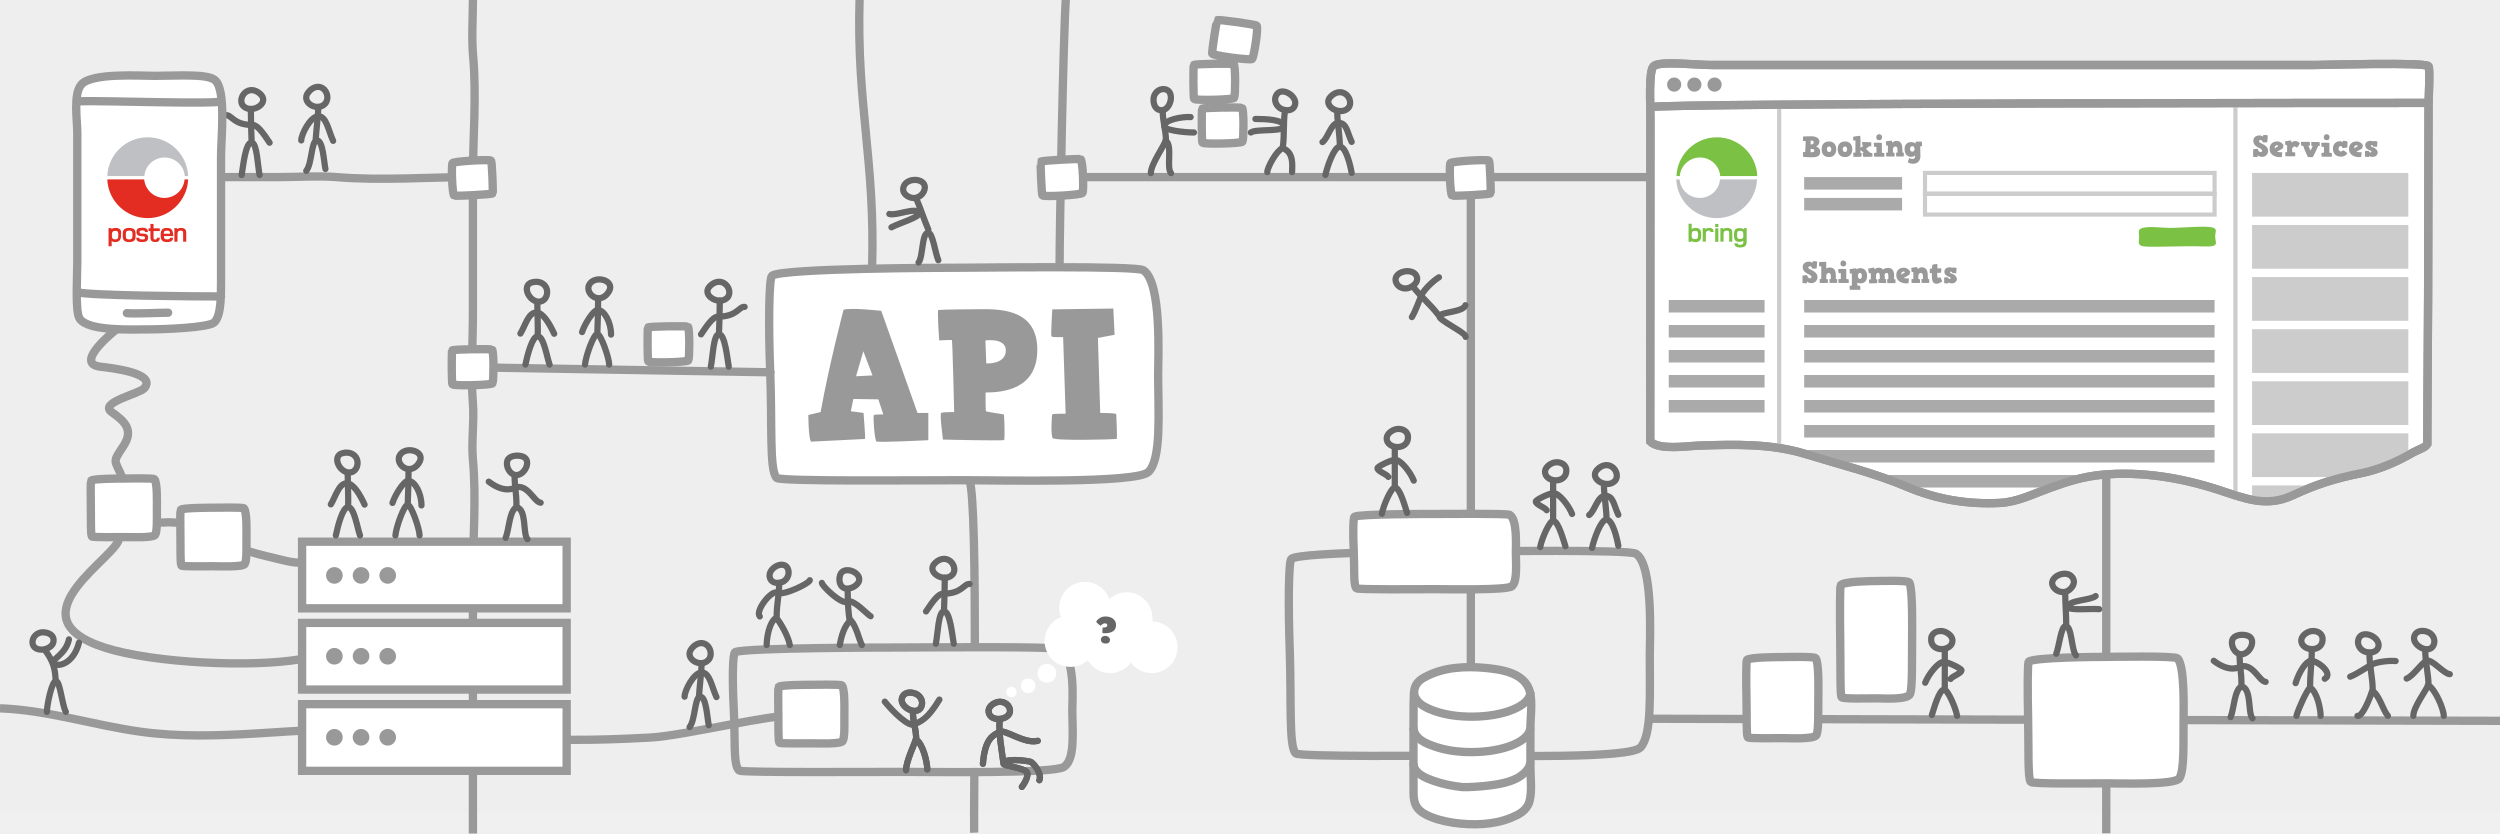
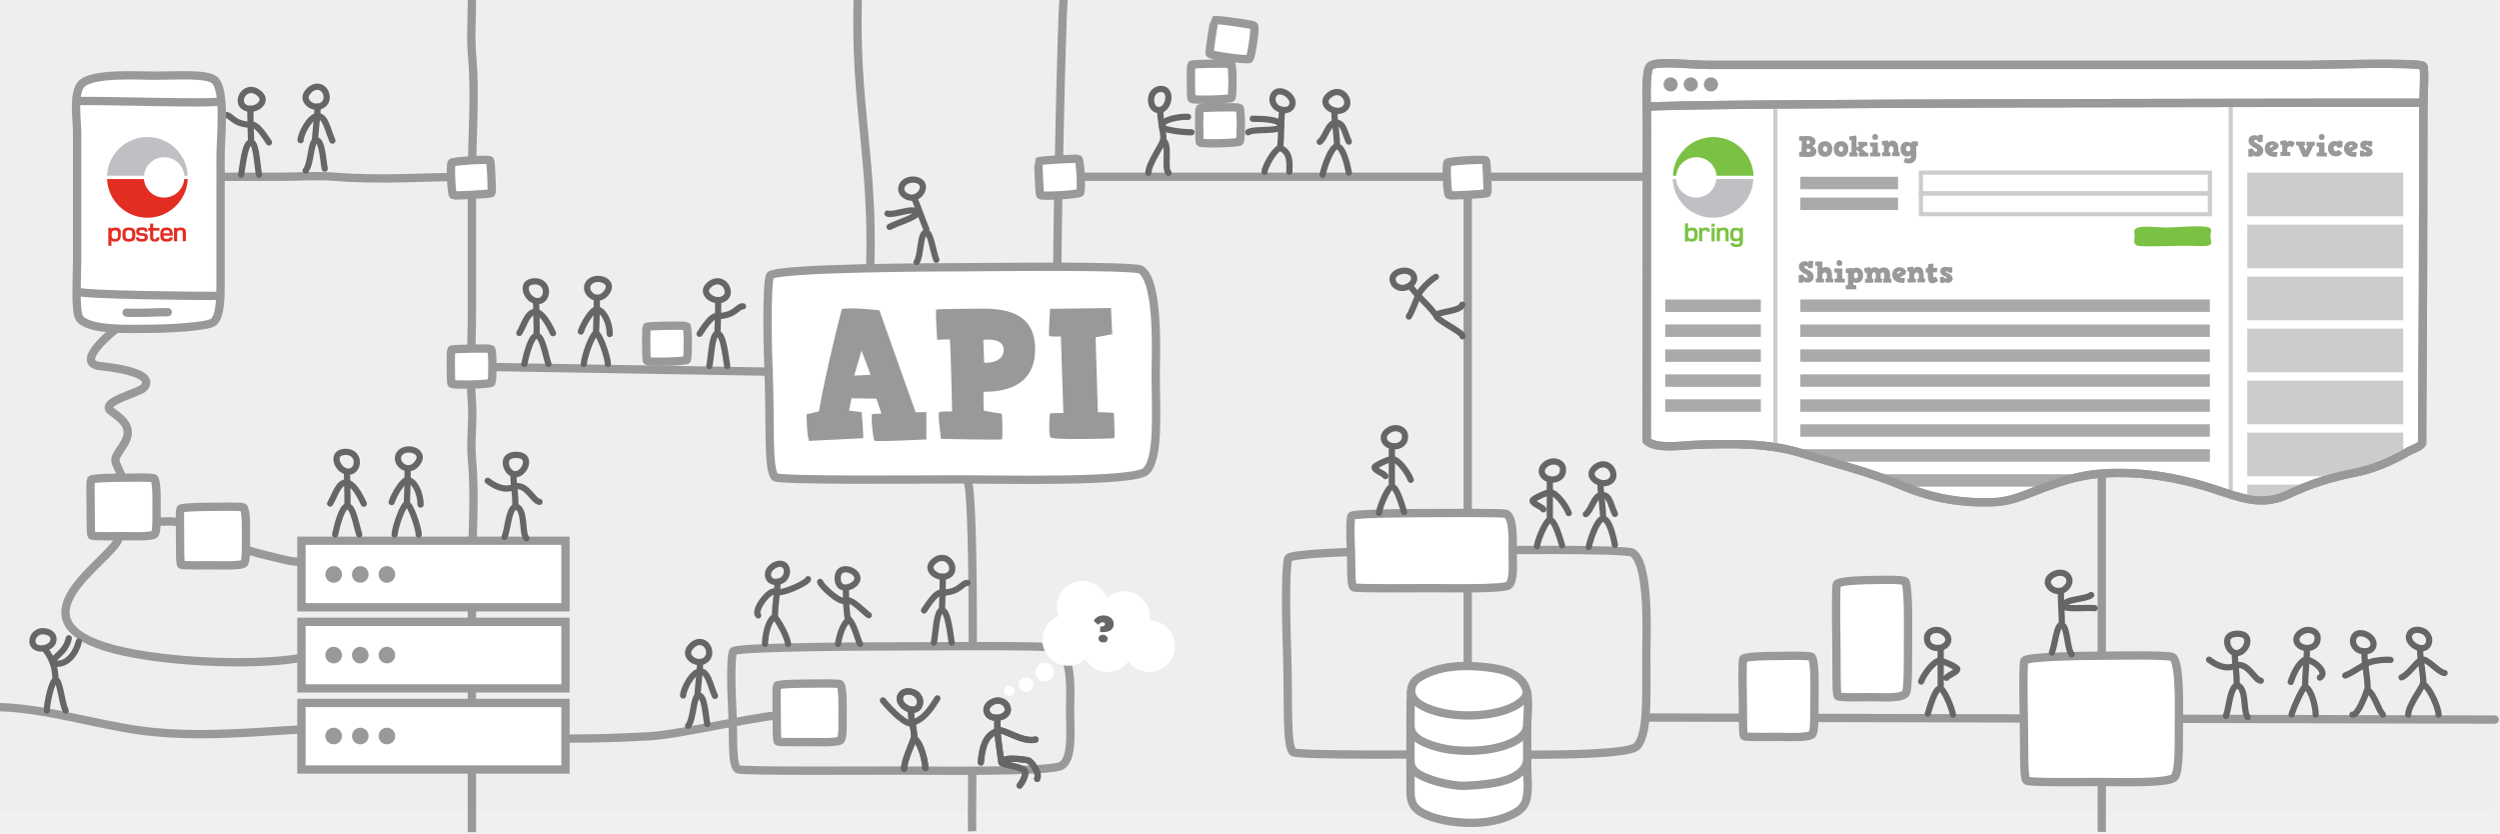
- <svg xmlns="http://www.w3.org/2000/svg" width="1200" height="400">
+ <svg xmlns="http://www.w3.org/2000/svg" viewbox="0 0 1200 400" class="breakout">
  <rect fill="#EEE" width="1200" height="390" />
  <g id="systems">
    <path fill="none" stroke="#999" stroke-width="4" stroke-linecap="round" stroke-miterlimit="10" d="M1011 315v-87M792 345l408 1M107 85h27.4c8.9 0 18-.7 26.9 0 21.7 1.8 43.9 0 65.7 0M512 85h280" />
    <path fill="none" stroke="#999" stroke-width="4" stroke-miterlimit="10" d="M227 0c0 8.9-.7 18.1.1 27 1.7 19.1-.1 39-.1 58.4v64.9c0 14.3-1.1 29.1 0 43.3.7 8.9-.8 18.1 0 27 1.7 18.6 0 38.1 0 56.7V400.1" />
    <path fill="#FFF" stroke="#999" stroke-width="4" stroke-linecap="round" stroke-miterlimit="10" d="M551.3 226.5c-5.5 5.6-71.4 4-88.8 4-18.8 0-88 .7-89.7-1.1-3.6-3.7-2.1-25.5-3.1-50.7-.9-23.1-.6-45.4.9-46.4 5.6-3.6 82.4-3.8 91.9-3.8 8.5 0 82.9-1 86.3 1.2 9 5.8 7.1 42.7 7.1 50.7.1 18.1 1.6 39.9-4.6 46.1z" />
    <path fill="#EEE" stroke="#999" stroke-width="4" stroke-linecap="round" stroke-miterlimit="10" d="M787.4 358.8c-5.1 5.4-66.2 3.9-82.3 3.9-17.5 0-81.6.7-83.2-1.1-3.3-3.5-2-24.5-2.8-48.8-.8-22.2-.6-43.7.8-44.6 5.2-3.5 76.5-3.6 85.3-3.6 7.8 0 76.9-.9 80.1 1.2 8.4 5.6 6.6 41.1 6.6 48.7-.1 17.4 1.2 38.3-4.5 44.3z" />
    <path fill="#FFF" stroke="#999" stroke-width="4" stroke-linecap="round" stroke-miterlimit="10" d="M74.5 256.7c-.9 1.6-12.2 1.1-15.1 1.1-3.2 0-15 .2-15.3-.3-.6-1-.4-7-.5-14-.1-6.4-.1-12.5.1-12.8 1-1 14.1-1 15.7-1 1.4 0 14.1-.3 14.7.3 1.5 1.6 1.2 11.8 1.2 14 0 5 .2 11-.8 12.7z" />
    <path fill="#FFF" stroke="#999" stroke-width="4" stroke-miterlimit="10" d="M1165.1 213.2c-1.1 1.8-4.5 2.6-7.4 4.3-7.7 4.4-16 8-24.7 9.7-12 2.4-21.5 5.4-32.6 10.6-12.7 5.8-22.7 1.5-35.3-2.6-18-5.9-37.4-9.1-56.3-7.3-9.1.9-16.6 3.3-25.1 6.4-7.8 2.8-15.4 6.7-23.8 7.1-15.3.8-30.3-1.7-44.2-7.6-16-6.8-32.3-10.7-48.8-15.8-16.7-5.2-34.3-4.7-51.6-4.1-5.7.2-18.9 2.3-23.2-2 0 0 .1-135.6.1-155.5 0-6.3-.9-22.3 1.5-24.6 2.8-2.7 20-.6 28-.6h289.2c3.5 0 53.6-1.5 54.8.6.8 1.4 0 16.3 0 18.6 0 2.8-.1 48.7-.2 91.1-.3 37.2-.4 71.7-.4 71.7z" />
    <path fill="none" stroke="#999" stroke-width="4" stroke-miterlimit="10" d="M791.9 51.4c10.9-2 368.1-2 372.5-2M412.6-.8c-1.5 51.8 7.6 78 6 129.5M511.6-.3c-1.1 13.8-3 109.7-3 127.5M465.3 230.6c4.4 8.8 1.9 160.3 2.3 169.1" />
    <path fill="#FFF" stroke="#999" stroke-width="4" stroke-linecap="round" stroke-miterlimit="10" d="M478.4 350c-.6.9-18.6 1.3-19.2.5-.5-.6-.4-16.1-.2-16.3.6-.6 18.8-.8 19.2-.4.9.9.8 15.1.2 16.2z" />
    <path fill="#EEE" stroke="#999" stroke-width="4" stroke-linecap="round" stroke-miterlimit="10" d="M510.7 368.1c-4.8 3.3-62.3 2.4-77.5 2.4-16.4 0-76.8.4-78.3-.6-3.1-2.2-1.9-14.9-2.7-29.7-.7-13.5-.6-26.6.7-27.2 4.9-2.1 72-2.2 80.2-2.2 7.4 0 72.4-.6 75.4.7 7.9 3.4 6.2 25 6.2 29.7.1 10.5 1.4 23.3-4 26.9z" />
    <path fill="#FFF" stroke="#999" stroke-width="4" stroke-linecap="round" stroke-miterlimit="10" d="M217.2 78.3c.5-.9 17.8-1.9 18.5-1.2.5.5 1 15.5.8 15.7-.6.6-18.1 1.4-18.5 1.1-1-.9-1.4-14.6-.8-15.6z" />
    <path fill="none" stroke="#999" stroke-width="4" stroke-linecap="round" stroke-miterlimit="10" d="M227 176.3l142.8 2.4" />
    <path fill="#FFF" stroke="#999" stroke-width="4" stroke-linecap="round" stroke-miterlimit="10" d="M916.9 333c-1 3.1-13.2 2.2-16.4 2.2-3.5 0-16.3.4-16.6-.6-.7-2-.4-14.1-.6-28-.2-12.8-.1-25.1.2-25.6 1-2 15.3-2.1 17-2.1 1.6 0 15.3-.5 16 .7 1.7 3.2 1.3 23.6 1.3 28-.1 10 .2 22-.9 25.4zM871.9 352.8c-1 2.2-13.2 1.5-16.4 1.5-3.5 0-16.3.3-16.6-.4-.7-1.4-.4-9.7-.6-19.4-.2-8.8-.1-17.3.2-17.7 1-1.4 15.3-1.4 17-1.4 1.6 0 15.3-.4 16 .5 1.7 2.2 1.3 16.3 1.3 19.3-.1 6.9.2 15.2-.9 17.6z" />
    <path fill="none" stroke="#999" stroke-width="4" stroke-linecap="round" stroke-miterlimit="10" d="M706 345V86" />
    <path fill="#FFF" stroke="#999" stroke-width="4" stroke-linecap="round" stroke-miterlimit="10" d="M725.7 281.4c-2.3 2-29.8 1.4-37.1 1.4-7.9 0-36.7.3-37.5-.4-1.5-1.3-.9-9-1.3-18-.4-8.2-.3-16.1.4-16.4 2.3-1.3 34.4-1.3 38.4-1.3 3.5 0 34.6-.3 36 .4 3.8 2.1 3 15.1 3 18 .1 6.3.7 14.1-1.9 16.3zM696.2 78.3c.5-.9 17.8-1.9 18.5-1.2.5.5 1 15.5.8 15.7-.6.6-18.1 1.4-18.5 1.1-1-.9-1.4-14.6-.8-15.6zM1046.1 373.6c-2.2 3.3-28.6 2.4-35.5 2.4-7.5 0-35.2.4-35.9-.7-1.4-2.2-.9-15.1-1.2-30.1-.3-13.7-.3-27 .3-27.6 2.2-2.1 33-2.3 36.8-2.3 3.4 0 33.2-.6 34.6.7 3.6 3.5 2.9 25.4 2.9 30.1-.1 10.9.4 23.8-2 27.5z" />
    <path fill="none" stroke="#999" stroke-width="4" stroke-miterlimit="10" d="M1011 400v-23" />
    <path fill="none" stroke="#999" stroke-width="4" stroke-linecap="round" stroke-linejoin="round" stroke-miterlimit="10" d="M55.8 158.2c-.5.3-20.7 16.3-7.7 17.8 4.7.6 27.3 2.9 21.2 10.3-2.2 2.7-22.1 6.9-15.7 11.5 6.3 4.5 10.7 8.5 5.7 16.2-5.6 8.5-4.3 6.2-.6 15.3" />
    <path fill="none" stroke="#999" stroke-width="4" stroke-linecap="round" stroke-miterlimit="10" d="M57.1 257.9c1.5 8.4-53.5 38-6.7 53 23.2 7.4 70.3 9.6 94 5.5" />
    <path fill="#FFF" stroke="#999" stroke-width="4" stroke-linecap="round" stroke-miterlimit="10" d="M596.4 68c-.6.9-18.6 1.3-19.2.5-.5-.6-.4-16.1-.2-16.3.6-.6 18.8-.8 19.2-.4.9.9.8 15.1.2 16.2zM236.4 184c-.6.9-18.6 1.3-19.2.5-.5-.6-.4-16.1-.2-16.3.6-.6 18.8-.8 19.2-.4.9.9.8 15.1.2 16.2zM592.4 47c-.6.9-18.6 1.3-19.2.5-.5-.6-.4-16.1-.2-16.3.6-.6 18.8-.8 19.2-.4.9.9.8 15.1.2 16.2zM330.4 173c-.6.9-18.6 1.3-19.2.5-.5-.6-.4-16.1-.2-16.3.6-.6 18.8-.8 19.2-.4.9.9.8 15.1.2 16.2zM601 28.3c-.7.8-18.5-1.6-19.1-2.5-.4-.6 2.1-16 2.3-16.1.7-.5 18.7 2.1 19 2.6.9 1.1-1.3 15.1-2.2 16zM519.6 92.6c-.6 1-18.5 2-19.2 1.2-.5-.5-1-16.1-.9-16.2.6-.6 18.8-1.5 19.2-1.2 1.1.9 1.6 15.1.9 16.2z" />
    <path fill="none" stroke="#999" stroke-width="4" stroke-miterlimit="10" d="M0 340c22.7.8 44.5 8 67.3 11.2 37.3 5.2 75.3-2.6 113-1.2 61.2 2.2 71.4 7.4 132.2 4 16-.9 61.5-12 66.4-10" />
    <path fill="#FFF" stroke="#999" stroke-width="4" stroke-linecap="round" stroke-miterlimit="10" d="M404.5 355.7c-.9 1.6-12.2 1.1-15.1 1.1-3.2 0-15 .2-15.3-.3-.6-1-.4-7-.5-14-.1-6.4-.1-12.5.1-12.8 1-1 14.1-1 15.7-1 1.4 0 14.1-.3 14.7.3 1.5 1.6 1.2 11.8 1.2 14 0 5 .2 11-.8 12.7z" />
    <path fill="none" stroke="#999" stroke-width="4" stroke-linecap="round" stroke-miterlimit="10" d="M75.5 250.5c1.4.7 4.4.1 6.1.2 3.5.1 7.1.7 10.5 1.4 5.2 1 9.4 2.6 13.4 5.8 4.2 3.5 9.2 5.2 14.4 6.9 5.1 1.6 10.4 2.7 15.6 4 2.8.7 5.6 1.3 8.5 1.3" />
    <path fill="#FFF" stroke="#999" stroke-width="4" stroke-linecap="round" stroke-miterlimit="10" d="M117.5 270.7c-.9 1.6-12.2 1.1-15.1 1.1-3.2 0-15 .2-15.3-.3-.6-1-.4-7-.5-14-.1-6.4-.1-12.5.1-12.8 1-1 14.1-1 15.7-1 1.4 0 14.1-.3 14.7.3 1.5 1.6 1.2 11.8 1.2 14 0 5 .2 11-.8 12.7zM145 338h127v32H145zM145 299h127v32H145zM145 260h127v32H145z" />
    <g fill="#999">
      <circle cx="160.5" cy="276.2" r="4" />
      <circle cx="173.3" cy="276.2" r="4" />
      <circle cx="186.1" cy="276.2" r="4" />
    </g>
    <g fill="#999">
      <circle cx="160.5" cy="315" r="4" />
      <circle cx="173.3" cy="315" r="4" />
      <circle cx="186.1" cy="315" r="4" />
    </g>
    <g fill="#999">
      <circle cx="160.5" cy="353.9" r="4" />
      <circle cx="173.3" cy="353.9" r="4" />
      <circle cx="186.1" cy="353.9" r="4" />
    </g>
  </g>
  <g id="developers" fill="none" stroke="#666" stroke-width="3" stroke-miterlimit="10">
    <path d="M985.8 282c1.9 2.5 5.4 2.8 7.4 1.2 2.2-1.7 3.3-4.5 1-6.7-3.5-3.2-11.7 1.1-8.4 5.5z" />
    <path stroke-linecap="round" d="M991.3 284.4c0 6.1.5 9.8.5 16M987 313.8c1.4-3.5 2.3-13.3 4.5-13.3 3.1 0 2.7 11.5 5 14.1M1007.6 292.4c-4.4-.4-14.9.9-14.9-1.2.1-3.2 10.9-3 13.2-5.1" />
    <path d="M751.8 225.2c-.4-2.9-3.9-3.9-6.4-3-2.6 1-4.7 3.3-3.4 5.9 2.1 3.9 10.5 3.4 9.8-2.9z" />
    <path stroke-linecap="round" d="M745.5 231v18M739.3 262.6c.7-4.1 4.6-12.7 6.2-12.6 2.5 0 5 9.5 5.9 12.2M742.4 244.9c-.9-1.4-5.3-2.7-5.2-4.2 0-.8 6.6-4 8.5-4 2.7 0 7.4 6.1 8.9 10" />
    <path d="M775.1 230.9c2-2.1.7-5.7-1.6-7-2.4-1.4-5.1-.4-7 1.7-3.8 4.3 4.8 9.2 8.6 5.3z" />
    <path stroke-linecap="round" d="M769.9 233.7c0 3.2 1.4 12.1 1.2 15.8M764.2 263c.9-4.2 4.2-13.6 6.9-13.6 2.9 0 5 8.6 5.7 12.6" />
    <path stroke-linecap="round" d="M762.8 247.2c2.8-2 4-9.2 7.7-9.2 3.9 0 4 4.1 6.3 9.1" />
    <path d="M156.1 49.7c2-2.3.9-6.1-1.3-7.4-2.3-1.4-5-.3-6.8 2-3.9 4.7 4.3 9.7 8.1 5.4z" />
    <path stroke-linecap="round" d="M152.8 51.3c0 3.2-1.1 12.4-1.3 16.1M147 82c2.8-3.4 2.4-14.6 5.1-14.6 2.9 0 3.3 9.7 4.1 13.7" />
    <path stroke-linecap="round" d="M144.6 67.4c0-2.9 4.4-11.6 8.2-11.6 3.9 0 4.8 6.8 7.1 11.8" />
    <path d="M116.8 50.9c-2-2.1-.7-5.7 1.6-7 2.4-1.4 5.1-.4 7 1.7 3.8 4.3-4.8 9.2-8.6 5.3z" />
    <path stroke-linecap="round" d="M120.4 52.3c0 3.2.2 12.5.4 16.2M124.6 84c-.9-4.2-1.2-15.6-3.9-15.6-2.9 0-4 11.6-4.7 15.6" />
    <path stroke-linecap="round" d="M129.4 68.5c-3-4.6-5.9-8.5-8-8.5-9.4 0-10.1-4.9-12.9-4.7" />
    <path d="M484.7 340.3c-.7-2.8-3.8-4-6.3-3.2-2.7.9-4.8 3.2-3.5 5.8 1.9 4 11 2.3 9.8-2.6z" />
    <path stroke-linecap="round" d="M479.8 345.9c-.4 6.8.9 13.1 1.9 20.8M498.9 374.5c1.4-3.1-3-8.6-4.4-8.9-2.1-.5-12.5-1.9-12.8 1-.1 1 9.5 1.9 11.2 4 .7.9.1 3.8-2.4 7.1" />
    <path stroke-linecap="round" d="M471.8 366.6c1-12.6 5.2-13.8 8.1-15.3 2.6-1.3 11.8 5.9 18.2 4.3" />
    <path d="M484.7 340.3c-.7-2.8-3.8-4-6.3-3.2-2.7.9-4.8 3.2-3.5 5.8 1.9 4 11 2.3 9.8-2.6z" />
    <path stroke-linecap="round" d="M479.8 345.9c-.4 6.8.9 13.1 1.9 20.8M498.9 374.5c1.4-3.1-3-8.6-4.4-8.9-2.1-.5-12.5-1.9-12.8 1-.1 1 9.5 1.9 11.2 4 .7.9.1 3.8-2.4 7.1" />
    <path stroke-linecap="round" d="M471.8 366.6c1-12.6 5.2-13.8 8.1-15.3 2.6-1.3 11.8 5.9 18.2 4.3" />
    <path d="M442.2 339.3c1.2-2.6-.4-5.5-2.9-6.4-2.6-1-5.7-.5-6.4 2.3-1 4.3 7.2 8.7 9.3 4.1z" />
    <path stroke-linecap="round" d="M438.2 341.4c0 6.1 1.6 8 1.6 14.2M434.9 369.7c0-4.2 4.1-12.6 4.7-14.8 3.5 2.1 5.5 11.3 5.5 14.4M439 347.7c-2.6 1.5-10.1-5.7-14.3-10.9" />
    <path d="M442.2 339.3c1.2-2.6-.4-5.5-2.9-6.4-2.6-1-5.7-.5-6.4 2.3-1 4.3 7.2 8.7 9.3 4.1z" />
    <path stroke-linecap="round" d="M438.2 341.4c0 6.1 1.6 8 1.6 14.2M434.9 369.7c0-4.2 4.1-12.6 4.7-14.8 3.5 2.1 5.5 11.3 5.5 14.4M450.9 335.8c-5.9 9.8-9 10.3-11.9 11.9" />
    <g>
      <path d="M1132.1 306.7c-1 2.7.9 5.5 3.4 6.2 2.7.7 5.8.1 6.2-2.8.6-4.5-7.9-8.2-9.6-3.4z" />
      <path stroke-linecap="round" d="M1137.3 313.4c0 6.1 1.6 11.8 1.6 17.9M1131.6 343.6c2.5.7 6.4-9.8 7.1-12 3.5 2.1 5.1 9.4 7.5 12" />
      <path stroke-linecap="round" d="M1128.1 324.8c3.1-1.2 7.1-4 9.9-5.6 2.6-1.5 8.6-2.2 11.9-1.9" />
    </g>
    <g>
      <path d="M1168.1 309.7c1.2-2.6-.4-5.5-2.9-6.4-2.6-1-5.7-.5-6.4 2.3-1 4.3 7.2 8.7 9.3 4.1z" />
      <path stroke-linecap="round" d="M1164.1 311.9c0 6.1 1.6 11.4 1.6 17.5M1158.4 343.6c0-4.2 6.4-12.5 7.1-14.8 3.5 2.1 7.5 11.6 7.5 14.8" />
      <path stroke-linecap="round" d="M1155.2 325.7c3.1-1.2 6.5-6.7 9.3-8.4 2.6-1.5 8.2 6 11.4 6.3" />
    </g>
    <g>
      <path d="M1114.8 306.2c-.4-2.9-3.9-3.9-6.4-3-2.6 1-4.7 3.3-3.4 5.9 2.1 3.9 10.5 3.4 9.8-2.9z" />
      <path stroke-linecap="round" d="M1109.7 311.6c0 6.1-.9 12.4-.9 18.5M1102.3 343.6c1.2-4.1 4.9-12 6.5-13.6 3.5 2.1 5.1 10.5 5.1 13.6" />
      <path stroke-linecap="round" d="M1101.9 327.9c1.2-3.9 3.7-8.9 6.5-10.5 2.6-1.5 12.2 5.7 7.5 8.4" />
    </g>
    <g>
      <path stroke-linecap="round" d="M1075 314c0 6.1.9 8.3.9 14.4M1070.7 344.2c1.7-4.1 1.7-12.8 5.2-14.8 5.1 1.2 2.9 12.8 5.3 15.4" />
      <path stroke-linecap="round" d="M1062.6 317.2c7.9 6 12.4 2.9 12.4 2.9 6.2-2.3 9.3 6.9 12.5 7.2" />
      <path d="M1078.8 305.1c-2.7-.9-6.6-.3-7.3 2.1-.8 2.5 1 6.4 3.9 6.8 4.4.6 8.2-7.3 3.4-8.9z" />
    </g>
    <g>
      <path d="M559.1 42.8c-2.9-.4-5.2 1.9-5.4 4.6-.2 2.8 1.1 5.7 4 5.5 4.4-.2 6.4-9.3 1.4-10.1z" />
      <path stroke-linecap="round" d="M558.1 52.9c0 6.1 1.6 9.3 1.6 15.5M552.4 83.1c0-4.2 6.5-13.3 7.1-15.6 3.5 2.1.2 13 2.6 15.6" />
      <path stroke-linecap="round" d="M573.1 63.6c-5.1 0-14-1.2-14.2-2.8-.5-3.5 9.3-4.9 12.6-4.6" />
    </g>
    <g>
      <path d="M612.6 45.7c-1.4 2.5.1 5.5 2.5 6.6 2.6 1.1 5.7.9 6.5-1.9 1.3-4.3-6.6-9.2-9-4.7z" />
      <path stroke-linecap="round" d="M616.8 53.1c-.9 6-.2 11.9-1.1 17.9M608.3 82.6c0-2.2 4.4-10.3 7.3-11.5 5.7 2 4.6 8.7 4.6 11.5" />
      <path stroke-linecap="round" d="M602.6 57.1c5.4 0 13.5.4 13.7 3.4.1 3-13.5 1.2-15.9 3.1" />
    </g>
    <g>
      <path d="M403.3 275.9c-.9 2.5-.2 5.8 2.2 6.5 2.5.7 6.5-1.3 6.9-3.9.6-4.1-7.5-7-9.1-2.6z" />
      <path stroke-linecap="round" d="M406.9 284c0 6.1.4 10.4.9 13.8M403.1 309.6c.7-4.3 2.3-9.6 5.3-11.9 2.8 3.3 3.9 9.2 5.3 11.9" />
      <path stroke-linecap="round" d="M394.5 279.8c0 1.4 9.5 10.7 12.4 9 2.6-1.5 9.9 6.6 11 7" />
    </g>
    <g>
      <path d="M378.3 273.3c.9 2.7-.8 5.5-3.2 6.2-2.5.8-5.3.1-5.7-2.8-.5-4.4 7.3-8.2 8.9-3.4z" />
      <path stroke-linecap="round" d="M374 279.8c0 6.1-1.2 9.9-1.2 16.1M379.1 309.6c-.7-4.3-4.7-11-6.5-13.1-3.5 2.1-4.6 10-4.6 13.1" />
      <path stroke-linecap="round" d="M388.7 278.5c0 1.4-12.8 7.7-15.7 6-2.6-1.5-10.7 8.7-8.3 11.4" />
    </g>
    <g>
      <path d="M457.1 275.9c2-2.1.7-5.7-1.6-7-2.4-1.4-5.1-.4-7 1.7-3.8 4.3 4.8 9.2 8.6 5.3z" />
      <path stroke-linecap="round" d="M453.5 277.3c0 3.2-.2 12.5-.4 16.2M449.2 309c.9-4.2 1.2-15.6 3.9-15.6 2.9 0 4 11.6 4.7 15.6" />
      <path stroke-linecap="round" d="M444.5 293.5c3-4.6 5.9-8.5 8-8.5 9.4 0 10.1-4.9 12.9-4.7" />
    </g>
    <g>
      <path d="M191.8 218.7c-1.3 2.6.8 5.6 3.4 6.3 2.7.7 5-1 6.3-3.5 2.5-5.2-7.2-7.6-9.7-2.8z" />
      <path stroke-linecap="round" d="M196.1 226.1c0 3.2-.2 12.7-.4 16.3M189.8 257c.4-4.3 4.2-14.7 5.9-14.7 1.7 0 5.7 11.6 5.7 14.7" />
      <path stroke-linecap="round" d="M188.4 241.4c1.2-3.8 5.4-10.6 7.5-10.6 3.2 0 6.4 5.9 6.4 11.8" />
    </g>
    <g>
      <path d="M168.5 226.7c2.8-.6 3.8-4.2 2.7-6.6-1.2-2.5-4-3.3-6.7-2.6-5.6 1.3-1.3 10.3 4 9.2z" />
      <path stroke-linecap="round" d="M166.9 227.7c0 3.2.4 12.1.2 15.8M161.2 257c.9-4.2 3.2-13.6 5.9-13.6 2.9 0 4.4 10 5.7 13.6" />
      <path stroke-linecap="round" d="M158.8 242.1c2.2-3.5 3.8-10.1 7.6-10.1 3.2 0 6.3 5.2 8.6 10.2" />
    </g>
    <g>
      <path d="M15.6 308.6c-.2-2.9 2.3-5.1 4.9-5.1 2.8 0 5.6 1.4 5.2 4.3-.4 4.4-9.6 5.9-10.1.8z" />
      <path stroke-linecap="round" d="M21.7 312.2c3.8 5.1 5 9.1 5 15.4M31.6 341.7c-1.9-3.6-2.7-14.5-4.7-14.8s-4.4 11.7-4.4 14.8M33.1 306.9c-1.5 7.1-8.3 9.6-7.5 11.1 1.3 2.6 9.6 1.2 12.3-9.5" />
    </g>
    <g>
      <path stroke-linecap="round" d="M247 228c0 6.1.9 8.3.9 14.4M242.7 258.2c1.7-4.1 1.7-12.8 5.2-14.8 5.1 1.2 2.9 12.8 5.3 15.4" />
      <path stroke-linecap="round" d="M234.6 231.2c7.9 6 12.4 2.9 12.4 2.9 6.2-2.3 9.3 6.9 12.5 7.2" />
      <path d="M250.8 219.1c-2.7-.9-6.6-.3-7.3 2.1-.8 2.5 1 6.4 3.9 6.8 4.4.6 8.2-7.3 3.4-8.9z" />
    </g>
    <g>
      <path d="M282.8 136.7c-1.3 2.6.8 5.6 3.4 6.3 2.7.7 5-1 6.3-3.5 2.5-5.2-7.2-7.6-9.7-2.8z" />
      <path stroke-linecap="round" d="M287.1 144.1c0 3.2-.2 12.7-.4 16.3M280.8 175c.4-4.3 4.2-14.7 5.9-14.7 1.7 0 5.7 11.6 5.7 14.7" />
      <path stroke-linecap="round" d="M279.4 159.4c1.2-3.8 5.4-10.6 7.5-10.6 3.2 0 6.4 5.9 6.4 11.8" />
    </g>
    <g>
      <path d="M259.5 144.7c2.8-.6 3.8-4.2 2.7-6.6-1.2-2.5-4-3.3-6.7-2.6-5.6 1.3-1.3 10.3 4 9.2z" />
      <path stroke-linecap="round" d="M257.9 145.7c0 3.2.4 12.1.2 15.8M252.2 175c.9-4.2 3.2-13.6 5.9-13.6 2.9 0 4.4 10 5.7 13.6" />
      <path stroke-linecap="round" d="M249.8 160.1c2.2-3.5 3.8-10.1 7.6-10.1 3.2 0 6.3 5.2 8.6 10.2" />
    </g>
    <g>
      <path d="M647.1 51.9c2-2.1.7-5.7-1.6-7-2.4-1.4-5.1-.4-7 1.7-3.8 4.3 4.8 9.2 8.6 5.3z" />
      <path stroke-linecap="round" d="M641.9 54.7c0 3.2 1.4 12.1 1.2 15.8M636.2 84c.9-4.2 4.2-13.6 6.9-13.6 2.9 0 5 8.6 5.7 12.6" />
      <path stroke-linecap="round" d="M634.8 68.2c2.8-2 4-9.2 7.7-9.2 3.9 0 4 4.1 6.3 9.1" />
    </g>
    <g>
      <path d="M340.1 316.7c2-2.3.9-6.1-1.3-7.4-2.3-1.4-5-.3-6.8 2-3.9 4.7 4.3 9.7 8.1 5.4z" />
      <path stroke-linecap="round" d="M336.8 318.3c0 3.2-1.1 12.4-1.3 16.1M331 349c2.8-3.4 2.4-14.6 5.1-14.6 2.9 0 3.3 9.7 4.1 13.7" />
      <path stroke-linecap="round" d="M328.6 334.4c0-2.9 4.4-11.6 8.2-11.6 3.9 0 4.8 6.8 7.1 11.8" />
    </g>
    <g>
      <path d="M349.1 142.9c2-2.1.7-5.7-1.6-7-2.4-1.4-5.1-.4-7 1.7-3.8 4.3 4.8 9.2 8.6 5.3z" />
      <path stroke-linecap="round" d="M345.5 144.3c0 3.2-.2 12.5-.4 16.2M341.2 176c.9-4.2 1.2-15.6 3.9-15.6 2.9 0 4 11.6 4.7 15.6" />
      <path stroke-linecap="round" d="M336.5 160.5c3-4.6 5.9-8.5 8-8.5 9.4 0 10.1-4.9 12.9-4.7" />
    </g>
    <g>
      <path d="M675.8 209.2c-.4-2.9-3.9-3.9-6.4-3-2.6 1-4.7 3.3-3.4 5.9 2.1 3.9 10.5 3.4 9.8-2.9z" />
      <path stroke-linecap="round" d="M669.5 215v18M663.3 246.6c.7-4.1 4.6-12.7 6.2-12.6 2.5 0 5 9.5 5.9 12.2M666.4 228.9c-.9-1.4-5.3-2.7-5.2-4.2 0-.8 6.6-4 8.5-4 2.7 0 7.4 6.1 8.9 10" />
    </g>
    <g>
      <path d="M927 306.2c.4-2.9 3.9-3.9 6.4-3 2.6 1 4.7 3.3 3.4 5.9-2.1 3.9-10.6 3.4-9.8-2.9z" />
      <path stroke-linecap="round" d="M933.5 312v18M939.4 343.6c-.7-4.1-4.6-12.7-6.2-12.6-2.5 0-5 9.5-5.9 12.2M936.3 325.9c.9-1.4 5.3-2.7 5.2-4.2 0-.8-6.6-4-8.5-4-2.7 0-7.4 6.1-8.9 10" />
    </g>
    <g>
      <path d="M670 135.2c.8 2.8 4 3.9 6.5 2.9 2.6-1 4.7-3.4 3.3-5.9-2.2-3.9-11.2-1.8-9.8 3z" />
      <path stroke-linecap="round" d="M678.2 137.5c3.7 4.9 8.3 8.5 12 13.4M703.5 161.7c.5-1.9-13.3-8.1-12.6-10 .7-2 11.5-1.8 12.5-5.2" />
      <path stroke-linecap="round" d="M677.7 152.2c1.7-2.8 3.3-7.4 4.6-10.5 1.2-2.7 5.6-6.9 8.4-8.6" />
    </g>
    <g>
      <path d="M443.8 90.9c-.7 3-3.9 4.7-6.4 4-2.7-.7-4.8-2.9-3.5-5.7 2-4.4 11.2-3.6 9.9 1.7z" />
      <path stroke-linecap="round" d="M439.8 95.3c2.4 5.6 3.4 9.2 5.8 14.9M450.4 124.9c-1.5-3.4-2.7-13.3-4.9-13.2-3.1.1-2.4 11.6-4.6 14.3M427.9 109.1c3.9-2.1 14.1-5 13.2-6.9-1.3-3-11.2 1.6-14.2.5" />
    </g>
  </g>
  <g id="ui">
    <path fill="#AAA" d="M866 217.6c.2.1.4.1.7.2 4.7 1.5 9.4 2.8 14 4.2H1063v-6H866v1.6zm0-7.6h197v-6H866v6zm0-66v6h197v-6H866zm0 30h197v-6H866v6zm0-12h197v-6H866v6zm0 36h197v-6H866v6zm0-12h197v-6H866v6zm49.5 47.6c.3.1.6.2.9.4h67.5c7.7-2.8 14.6-5 22.6-6H900.4c5 1.7 10.1 3.5 15.1 5.6z" />
    <path fill="none" stroke="#CCC" stroke-width="2" stroke-miterlimit="10" d="M1073 50v190M854 50v166" />
    <g fill="#999">
      <path d="M865.5 73c.1-.1 1 0 1 0s.3-5.3.2-5.3c-.1-.1-1.2 0-1.2 0-.2-.5 0-2.2 0-2.2s2.5-.1 4-.1c.8 0 3.8.2 3.8 2.6 0 1.7-1.6 2.3-1.6 2.3s2 .6 2 2.5c0 2.3-1.7 2.7-4.1 2.7-1.3 0-2.9-.1-4.1-.2-.1-.8-.1-2.2 0-2.3zm5.1-4.6c0-1.2-1.5-.9-1.5-.9v1.8c0 .1 1.5.1 1.5-.9zm.3 3.9c0-1-1.8-.8-1.8-.8v1.6s1.8.1 1.8-.8zM881.4 71.6c0 1.9-1 3.8-3.4 3.8-2.1 0-3.6-1.1-3.6-3.8 0-2.7 1.6-3.7 3.6-3.7s3.4 1.4 3.4 3.7zm-4.5.1c0 .8.6 1.3 1.1 1.3.5 0 1-.4 1-1.3 0-.7-.3-1.4-1-1.4-.9 0-1.1.7-1.1 1.4zM889.1 71.6c0 1.9-1 3.8-3.4 3.8-2.1 0-3.6-1.1-3.6-3.8 0-2.7 1.6-3.7 3.6-3.7s3.4 1.4 3.4 3.7zm-4.6.1c0 .8.6 1.3 1.1 1.3.5 0 1-.4 1-1.3 0-.7-.3-1.4-1-1.4-.8 0-1.1.7-1.1 1.4zM889.6 73.3c.1 0 1-.1 1-.1v-5.8h-1.1s0-1.8.1-1.8 3.1-.5 3.2-.4c.4.3.2 3.8.2 5.7 0 0 1.5-.8 1.5-.9s-.6-.2-.6-.2c0-.1-.1-1.5-.1-1.6 0-.1 4.4.1 4.4.1v1.9c0 .1-.9-.1-1 0s-1.4 1.1-1.5 1.2c-.1.1 2 2 2.1 2 .1 0 .9.1.9.1l.1 1.7s-4.4.2-4.5 0c-.1-.2-.2-1.8-.2-1.8l.5-.1c-.1-.1-1.4-1.3-1.6-1.1-.1.1 0 1 0 1.1 0 .1.6.2.6.2l-.1 1.7c0 .1-3.9.1-3.9.1.1-.1-.1-2 0-2zM903.4 73.3l1.1.2v1.7c-.1.1-4.9 0-4.9 0s-.1-.9-.1-1.8l1.2-.1v-2.8h-1.1s-.2-1.8-.2-1.9c0-.1 3-.2 3.9 0v4.7zm0-7.5c0 .8-.4 1.5-1.3 1.5-1 0-1.5-.5-1.5-1.4 0-.9.6-1.5 1.4-1.5.7 0 1.4.6 1.4 1.4zM913.2 73.2l.6.1s.1 1.4 0 1.8h-3.6s-.1-1.5-.1-1.8l.7-.1v-1.5c0-.9-.4-1.4-1.1-1.4-.5 0-1.1.6-1.1 1.4v1.5l.8.2v1.7c-.1.1-4 0-4 0s-.1-.9-.1-1.8l.9-.1v-3.3h-.8s-.2-1.9-.2-2c0-.1 2.8-.4 2.8-.4l.4 1s.6-.9 1.8-.9c1.4 0 2.9.7 2.9 3.6l.1 2zM921.8 75.1c0 1.2-.7 3.5-3.5 3.5-1.9 0-2.6-.8-2.6-.8l.8-2s.6.5 1.6.5c1.1 0 1.3-1.3 1.1-1.7 0 0-.5.7-1.9.7-1.3 0-3.1-.9-3.1-3.7 0-2.7 1.7-3.4 3.2-3.4 1.2 0 2.1.7 2.1.7V68s3-.1 3 0 .1 2.1.1 2.1l-.9.2c0 .8.1 2.6.1 4.8zm-5-3.6c0 .8.5 1.3 1.1 1.3.6 0 1.1-.5 1.1-1.3 0-.7-.5-1.4-1-1.4-.8.1-1.2.5-1.2 1.4z" />
    </g>
    <g fill="#999">
      <path d="M1086.4 64.8s1.5-.1 2.1.2c.1 0-.2 2.7-.2 3.2 0 .2-2.2.2-2.2.1-.1-.8-.5-1.1-1-1.1-.3 0-.8.1-.8.7 0 .5 1.1.8 2.1 1.4 1.2.7 2.3 1.5 2.3 3.2 0 1.6-1.4 2.8-2.8 2.8s-2-.5-2.2-.8c0 .3-.1.9-.1.9-.1 0-2.1-.1-2.1-.1v-3.6c1-.2 1.9-.3 2.2-.2.3 1 .8 1.5 1.3 1.5.4 0 .8-.2.8-.6 0-.8-.9-1.1-1.7-1.5-1.2-.7-2.5-1.4-2.5-3.4 0-1.4 1.1-2.5 3-2.5.8 0 1.3.3 1.6.6l.2-.8zM1096.1 69.9l-.4 1.4-2.7 1.5c.2.2 1.6.3 2.5.3 0 .9-.3 2.3-.3 2.3-3.6.3-5.8-1.4-5.8-3.9s1.7-3.6 3.6-3.6c1.7-.1 3.1 1.4 3.1 2zm-4.2 1.3l1.7-1.1c-.1-.1-.3-.4-.6-.4-.9 0-1.3.9-1.1 1.5zM1102.5 70.9c-.2-.2-.6-.6-1.1-.6-.7 0-1.2.6-1.2 1.4 0 .9.1 1.3.1 1.3l1.4.2V75c-.1.1-4.7 0-4.7 0s-.1-1-.1-1.9l.9-.1v-3.3h-.8l-.2-1.8c0-.1 2.8-.5 2.8-.5l.4 1s.5-.7 1.7-.7c1.3 0 2.2 1 2.2 1.1 0 .4-1.4 2.2-1.4 2.1zM1104.6 69.9s-.2-1.4-.1-1.8h4.2s.1 1.6.1 1.8h-.8l1.1 2.4 1-2.3h-.7v-1.8c.1-.1 4 0 4 0s.1.9.1 1.8l-.8.1s-1.7 4-2.6 5.3c0 0-1.7.1-2.3 0 0 0-2-4.1-2.2-5.3l-1-.2zM1118.2 73.3l1.1.2v1.7c-.1.1-4.9 0-4.9 0s-.1-.9-.1-1.8l1.2-.1v-2.8h-1.1s-.2-1.8-.2-1.9c0-.1 3-.2 3.9 0v4.7zm0-7.5c0 .8-.4 1.5-1.3 1.5-1 0-1.5-.5-1.5-1.4 0-.9.6-1.5 1.4-1.5.7 0 1.4.6 1.4 1.4zM1126.8 68c.1.1-.1 2.8-.1 2.8l-2.3.3s-.1-1-.9-1c-.5 0-1 .4-1 1.3s.7 1.3 1.1 1.3c.7 0 1-.4 1.1-.6.6.1 2 1.5 2 1.5s-.8 1.6-3 1.6-3.9-1.3-3.9-3.8c0-2.6 1.8-3.6 3.3-3.6 1.1 0 1.5.4 1.5.4l.1-.7c.2.1 1.5.1 2.1.5zM1134.2 69.9l-.4 1.4-2.7 1.5c.2.2 1.6.3 2.5.3 0 .9-.3 2.3-.3 2.3-3.6.3-5.8-1.4-5.8-3.9s1.7-3.6 3.6-3.6c1.8-.1 3.1 1.4 3.1 2zm-4.1 1.3l1.7-1.1c-.1-.1-.3-.4-.6-.4-1 0-1.4.9-1.1 1.5zM1139.1 67.7s1.4 0 2 .2c.1 0-.1 2.2-.1 2.5 0 .1-1.9 0-1.9-.1 0-.4-.4-.6-.7-.6-.2 0-.4 0-.4.4 0 .3.8.5 1.5.8.8.4 1.8 1.2 1.8 2.4 0 1.1-1.1 2-2.3 2-1.3 0-1.6-.3-1.8-.5 0 .2-.1.6-.1.6-.1 0-1.9-.2-1.9-.2v-2.7c.6-.1 1.6-.1 1.7-.1.2.5.6.8.9.8.3 0 .5-.1.5-.4 0-.4-.6-.6-1.2-.8-.8-.4-1.8-.9-1.8-2.4 0-1 .9-2 2.5-2 .7 0 1.1.2 1.4.4l-.1-.3z" />
    </g>
    <g fill="#999">
      <path d="M870.1 125.4s1.5-.1 2.1.2c.1 0-.2 2.7-.2 3.2 0 .2-2.2.2-2.2.1-.1-.8-.5-1.1-1-1.1-.3 0-.8.1-.8.7 0 .5 1.1.8 2.1 1.4 1.2.7 2.3 1.5 2.3 3.2 0 1.6-1.4 2.8-2.8 2.8s-2-.5-2.2-.8c0 .3-.1.9-.1.9-.1 0-2.1-.1-2.1-.1v-3.6c1-.2 1.9-.3 2.2-.2.3 1 .8 1.5 1.3 1.5.4 0 .8-.2.8-.6 0-.8-.9-1.1-1.7-1.5-1.2-.7-2.5-1.4-2.5-3.4 0-1.4 1.1-2.5 3-2.5.8 0 1.3.3 1.6.6l.2-.8zM881.2 133.9l.6.1s.1 1.4 0 1.8h-3.6s-.1-1.5-.1-1.8l.7-.1v-1.5c0-.9-.4-1.4-1.1-1.4-.5 0-1.1.6-1.1 1.4v1.5l.8.2v1.7c-.1.1-3.9 0-3.9 0s-.1-.9-.1-1.8l.8-.1v-6l-1.1-.2s.1-1.8.1-1.9c0-.1 3.4-.1 3.4-.1v3.2s.5-.5 1.7-.5c1.4 0 2.9.7 2.9 3.6v1.9zM886.3 133.9l1.1.2v1.7c-.1.1-4.9 0-4.9 0s-.1-.9-.1-1.8l1.2-.1v-2.8h-1.1s-.2-1.8-.2-1.9c0-.1 3-.2 3.9 0v4.7zm-.1-7.5c0 .8-.4 1.5-1.3 1.5-1 0-1.5-.5-1.5-1.4 0-.9.6-1.5 1.4-1.5.7.1 1.4.7 1.4 1.4zM891.2 129.3s.4-.6 1.8-.6c1.3 0 3.2.8 3.2 3.7 0 2.9-1.7 3.6-3.1 3.6-1.2 0-1.6-.4-1.6-.4v1.4l1.4.2c.1.1 0 1.9.1 1.9h-5.1l-.1-1.9 1.1-.1v-5.8h-1c0-.9-.1-2.1-.1-2.1s3.1-.5 3.2-.4c-.1 0 .2.5.2.5zm2.5 3.1c0-.9-.4-1.4-.9-1.4-.6 0-1 .5-1 1.4 0 .8.4 1.5.9 1.5.7-.1 1-.6 1-1.5zM904.7 133.9l.6.1s.1 1.5 0 1.9l-3.6-.1s-.1-1.5-.1-1.8l.7-.1v-1.6c0-.9-.3-1.4-.9-1.4-.5 0-.9.6-.9 1.4v1.7l.6.2v1.7c-.1.1-3.9.1-3.9.1s-.1-.9-.1-1.8l.9-.1v-2.9l-1-.1s-.3-2-.3-2.1c0-.1 2.8-.6 2.8-.6l.4.9s.6-.8 1.7-.8c.8 0 1.8.1 2.3 1 .4-.6 1.2-.9 2.4-.9 1.3 0 2.9.7 2.9 3.6 0 .8-.1 1.8-.1 1.8l.7.1s.1 1.4 0 1.8h-3.9s-.1-1.5-.1-1.8l.6-.2v-1.6c0-.9-.2-1.3-.9-1.3-.4 0-.9.4-.9 1.1.1.3.1 1.8.1 1.8zM916.9 130.5l-.4 1.4-2.7 1.5c.2.2 1.6.3 2.5.3 0 .9-.3 2.3-.3 2.3-3.6.3-5.8-1.4-5.8-3.9s1.7-3.6 3.6-3.6c1.7 0 3 1.4 3.1 2zm-4.2 1.3l1.7-1.1c-.1-.1-.3-.4-.6-.4-1 .1-1.4.9-1.1 1.5zM925.4 133.9l.6.1s.1 1.4 0 1.8h-3.6s-.1-1.5-.1-1.8l.7-.1v-1.5c0-.9-.4-1.4-1.1-1.4-.5 0-1.1.6-1.1 1.4v1.5l.8.2v1.7c-.1.1-4 0-4 0s-.1-.9-.1-1.8l.9-.1v-3.3h-.8s-.2-1.9-.2-2c0-.1 2.8-.4 2.8-.4l.4 1s.6-.9 1.8-.9c1.4 0 2.9.7 2.9 3.6l.1 2zM929.9 126.7l.1 2.1h1.8s.1 1.4-.1 2.1l-1.8.1s-.2 2.4.4 2.4c.4 0 1-.4 1-.4l1 2s-1.3 1.2-2.8 1.2c-2.3 0-2.2-2.5-2.2-5.1h-1V129l1-.1s.2-1.6.2-1.7c.3-.4 2.4-.5 2.4-.5zM937.1 128.4s1.4 0 2 .2c.1 0-.1 2.2-.1 2.5 0 .1-1.9 0-1.9-.1 0-.4-.4-.6-.7-.6-.2 0-.4 0-.4.4 0 .3.8.5 1.5.8.8.4 1.8 1.2 1.8 2.4 0 1.1-1.1 2-2.3 2-1.3 0-1.6-.3-1.8-.5 0 .2-.1.6-.1.6-.1 0-1.9-.2-1.9-.2v-2.7c.6-.1 1.6-.1 1.7-.1.2.5.6.8.9.8.3 0 .5-.1.5-.4 0-.4-.6-.6-1.2-.8-.8-.4-1.8-.9-1.8-2.4 0-1 .9-2 2.5-2 .7 0 1.1.2 1.4.4l-.1-.3z" />
    </g>
    <path fill="none" stroke="#CCC" stroke-width="2" stroke-miterlimit="10" d="M924 83h139v10H924z" />
    <path fill="#7BC144" d="M1062.7 117.9c-1.9.8-6 .2-12.8.3-10 .1-20.5.6-22.1-.2-1.9-1.1-1-2.2-1-4.1 0-2-.8-3.4.9-4.2 2.7-1.4 10.1-.3 13.9-.3 5.8 0 18.2-1.3 21 0 1.8.8.6 2.3.7 4.2 0 2 1.1 3.6-.6 4.3z" />
    <path fill="none" stroke="#AAA" stroke-width="6" stroke-miterlimit="10" d="M866 88h47" />
    <path fill="none" stroke="#CCC" stroke-width="2" stroke-miterlimit="10" d="M924 93h139v10H924z" />
    <path fill="none" stroke="#AAA" stroke-width="6" stroke-miterlimit="10" d="M866 98h47" />
    <path fill="#AAA" d="M801 144v6h46v-6h-46zm0 18h46v-6h-46v6zm0 12h46v-6h-46v6zm0 12h46v-6h-46v6zm0 12h46v-6h-46v6z" />
    <path fill="#CCC" d="M1081 83v21h75V83h-75zm0 46h75v-21h-75v21zm0 100h43.8c2.6-.7 5.4-1.3 8.2-1.9 8.1-1.6 15.8-4.8 23-8.8V208h-75v21zm0 10.8c6.2 1.2 12.4 1.1 19.3-2.1 3.9-1.8 7.7-3.4 11.4-4.7H1081v6.8zm0-85.8h75v-21h-75v21zm0 50h75v-21h-75v21zm0-25h75v-21h-75v21z" />
  </g>
  <g id="desktop">
    <path fill="none" stroke="#999" stroke-width="4" stroke-miterlimit="10" d="M1165.1 213.2c-1.1 1.8-4.5 2.6-7.4 4.3-7.7 4.4-16 8-24.7 9.7-12 2.4-21.5 5.4-32.6 10.6-12.7 5.8-22.7 1.5-35.3-2.6-18-5.9-37.4-9.1-56.3-7.3-9.1.9-16.6 3.3-25.1 6.4-7.8 2.8-15.4 6.7-23.8 7.1-15.3.8-30.3-1.7-44.2-7.6-16-6.8-32.3-10.7-48.8-15.8-16.7-5.2-34.3-4.7-51.6-4.1-5.7.2-18.9 2.3-23.2-2 0 0 .1-135.6.1-155.5 0-6.3-.9-22.3 1.5-24.6 2.8-2.7 20-.6 28-.6h289.2c3.5 0 53.6-1.5 54.8.6.8 1.4 0 16.3 0 18.6 0 2.8-.1 48.7-.2 91.1-.3 37.2-.4 71.7-.4 71.7zM791.9 51.4c10.9-2 368.1-2 372.5-2" />
    <circle fill="#999" cx="803.6" cy="40.6" r="3.4" />
    <circle fill="#999" cx="813.3" cy="40.6" r="3.4" />
    <circle fill="#999" cx="823" cy="40.6" r="3.4" />
  </g>
  <g id="mobile" fill="#FFF" stroke="#999" stroke-width="4" stroke-linecap="round" stroke-miterlimit="10">
    <path d="M102.9 154.7c-2.6 2.6-24.3 3.4-31.5 3.4-7.5 0-29.1 1.1-33.2-5.2-2.2-3.4-1.1-20.5-1.1-27.1v-62c0-6-2.1-19 2.1-23.4 5.2-5.5 27.8-4 35-4 11.3 0 25-1.1 28.9 2 5.6 4.5 3 27.8 3 36.4v59.6c-.1 6.6.3 16.8-3.2 20.3zM37 48.6c13.6-.4 66.7 1.6 69.4 0M37 140.2c3.9 1.7 56.7 2.1 69.1 2.1M60.9 150.3c3.3.4 15.3-.2 19.8-.2" />
  </g>
  <g id="bring">
    <path fill="#7BC144" d="M806.3 84.5c.4-5 4.6-8.9 9.7-8.9s9.3 3.9 9.7 8.9h17.8c-.4-10.3-8.9-18.6-19.4-18.6-10.4 0-19 8.3-19.4 18.6h1.6z" />
    <path fill="#BFC0C4" d="M825.6 86.1c-.4 5-4.6 8.9-9.7 8.9s-9.3-3.9-9.7-8.9h-1.6c.4 10.3 8.9 18.6 19.4 18.6 10.4 0 19-8.3 19.4-18.6h-17.8z" />
    <path fill="#7BC144" d="M814 109.4c-.7 0-1.5.1-2 .6v-2.6h-1.5v8.7h1.4v-.5c.4.4 1 .6 1.9.6 2.6 0 2.8-1.8 2.8-3.4 0-2-.4-3.4-2.6-3.4zm-.3 5.4c-1.3 0-1.7-.4-1.7-2s.4-2 1.7-2c1.1 0 1.4.5 1.4 2-.1 1.6-.3 2-1.4 2zm6.7-5.4c-.8 0-1.4.2-1.8.7v-.6h-1.3v6.5h1.5v-2.8c0-.5 0-1.2.1-1.7.2-.4.5-.8 1.2-.8s.9.1.9.7h1.5c.1-1.3-.6-2-2.1-2zm8.6 0c-.9 0-1.5.3-1.9.6v-.5h-1.3v6.5h1.5v-3c0-1.1-.1-2.3 1.5-2.3 1.3 0 1.2.6 1.2 1.9v3.4h1.5v-3.6c0-1.3.2-3-2.5-3zm8 .2v.5c-.5-.5-1.3-.6-2.1-.6-2.3 0-2.6 1.4-2.6 3.3 0 1.6.1 3.3 2.6 3.3.6 0 1.4-.1 1.9-.6v1.1c-.1.6-.7.9-1.6.9-.8 0-1.1-.2-1.1-.7h-1.6c0 1.7 1.5 2 2.8 2 1.2 0 2.8-.3 3-1.9.1-.4.1-1 .1-1.6v-5.9l-1.4.2zm-1.8 5.1c-1.1 0-1.4-.4-1.4-1.9s.2-2 1.4-2c1.3 0 1.6.4 1.6 2 .1 1.6-.3 1.9-1.6 1.9zm-11.9 1.4h1.5v-6.5h-1.5v6.5zm0-7.1h1.5v-1.5h-1.5v1.5z" />
  </g>
  <g id="posten">
    <path fill="#BFC0C4" d="M69.3 84.5c.4-5 4.6-8.9 9.7-8.9s9.3 3.9 9.7 8.9h1.6c-.4-10.3-8.9-18.6-19.4-18.6s-19 8.3-19.4 18.6h17.8z" />
    <path fill="#E32D22" d="M88.6 86.1c-.4 5-4.6 8.9-9.7 8.9s-9.2-3.9-9.7-8.9H51.5c.4 10.3 8.9 18.6 19.4 18.6 10.4 0 19-8.3 19.4-18.6h-1.7zM55.6 109.4c-.7 0-1.5.1-2.1.6v-.5h-1.4v8.7h1.5v-2.6c.4.5 1 .6 1.7.6 2.5 0 2.8-1.8 2.8-3.4.2-2.1-.1-3.3-2.5-3.4zm-.2 5.5c-1.3 0-1.7-.4-1.7-2s.4-2.1 1.7-2.1c1.1 0 1.4.5 1.4 2.1 0 1.5-.3 2-1.4 2zm6.6-5.5c-1.1 0-1.9.2-2.4.7-.6.5-.7 1.4-.7 2.7 0 1.3.1 2.1.7 2.7.6.5 1.4.7 2.4.7s1.9-.2 2.4-.7c.6-.5.7-1.4.7-2.7 0-1.3-.1-2.1-.7-2.7-.6-.5-1.4-.7-2.4-.7zm0 5.5c-1.5 0-1.6-.6-1.6-2.1s.1-2.1 1.6-2.1 1.6.6 1.6 2.1-.2 2.1-1.6 2.1zm18.1-5.5c-2.6 0-3 1.5-3 3.5 0 1.9.4 3.3 3.1 3.3 1.2 0 2.9-.3 2.9-2.1h-1.5c0 .7-.8.8-1.3.8-1.3 0-1.6-.4-1.6-1.6h4.5c-.2-2.2-.3-3.9-3.1-3.9zm-1.5 2.8c0-.9.1-1.5 1.5-1.5s1.5.5 1.5 1.5h-3zm8.3-2.8c-.9 0-1.5.3-1.9.6v-.5h-1.3v6.5h1.5v-3c0-1.1-.1-2.3 1.5-2.3 1.3 0 1.2.6 1.2 1.9v3.4h1.5v-3.6c0-1.3.1-3-2.5-3zM74.5 115c-.7 0-.8-.4-.8-.9v-3.2h3v-1.3h-3v-2.1h-1.5v2.1h-.9v1.3h.9v3.2c0 1.5.9 2.1 2.4 2.1 1.3 0 2.1-.5 2.1-2.1h-1.4c0 .4-.1.9-.8.9zm-6.4-2.9c-.7 0-1.1 0-1.1-.8 0-.4.1-.7 1.4-.7.9 0 1.2.2 1.2.8H71c0-1.6-1-2.1-2.6-2.1-1.8 0-2.9.3-2.9 2 0 2 1.5 2 2.9 2.1.8 0 1.2.1 1.2.8 0 .5-.2.8-1.5.7-1.1 0-1.3-.3-1.3-.8h-1.4c0 1.6 1 2.1 2.7 2.1 1.8 0 2.9-.4 3-2 .1-2.1-1.5-2-3-2.1z" />
  </g>
  <g id="a-really-good-idea">
    <circle fill="#FFF" cx="485.5" cy="332.2" r="2.5" />
    <circle fill="#FFF" cx="493.5" cy="329.2" r="3.5" />
    <circle fill="#FFF" cx="502.5" cy="323.2" r="4.5" />
    <path fill="#FFF" d="M553.1 298.3c.1-.5.1-1.1.1-1.6 0-6.8-5.5-12.4-12.4-12.4-3.2 0-6.1 1.2-8.3 3.3-1.7-4.8-6.3-8.3-11.7-8.3-6.8 0-12.4 5.5-12.4 12.4 0 1.6.3 3.1.9 4.5-4.6 1.8-7.9 6.3-7.9 11.5 0 6.8 5.5 12.4 12.4 12.4 3.2 0 6.1-1.2 8.3-3.2 2.1 3.7 6.1 6.2 10.7 6.2 4.1 0 7.8-2 10-5.1 2.2 3.1 5.9 5.1 10 5.1 6.8 0 12.4-5.5 12.4-12.4 0-6.8-5.4-12.3-12.1-12.4z" />
    <path fill="#666" d="M529.3 301.2c1 0 2.2 0 2.2-1.1 0-.6-.5-.9-1.1-.9-1.2 0-2.1 1.2-2.1 1.2s-2.2-1.6-2.1-2c.1-.4 1.6-2.5 4.4-2.5 2.9 0 5.1 1.5 5.1 4.1 0 3.4-3.2 4.2-6.5 3.9-.2-.2.1-2.7.1-2.7zm3.5 5.8c0 1-.5 1.9-2 1.9s-2.3-.7-2.4-1.8c0-1.2 1-1.9 2.1-1.9 1.2 0 2.3.9 2.3 1.8z" />
  </g>
  <g id="database" stroke="#999" stroke-width="4" stroke-miterlimit="10">
    <path fill="#FFF" d="M734.4 332.2c-2.4-9.6-14.5-10.9-21.5-11.6-9.6-.9-20.3-.4-29.1 4.5-3 1.6-4.9 3.6-5.1 7.6-.2 3.4-.2 6.8-.2 10.2 0 12.6-.1 25.2 0 37.7 0 5.5 1.7 8.2 5.9 10.4 4.1 2.1 8.6 3.2 13.1 3.9 9.1 1.3 19.2 1.2 27.9-2.4 3.4-1.4 7.4-3.3 8.7-7.7 1.4-4.9.5-11.5.5-16.6v-17.9c-.1-5.5 1.1-12.8-.2-18.1-.1-.4.1.3 0 0z" />
    <path fill="none" d="M678.4 349.2c.4 5.5 6.2 7.7 9.9 9 5.8 2.1 12 2.8 18.1 2.8 15.5 0 28.1-5.3 28.1-11.8M678.7 332.2c0 3.1 2.9 5.6 3.7 6.1 1.9 1.3 4 2.2 6.2 3 5.8 2 11.9 2.7 17.9 2.7 15.5 0 28.1-5.3 28.1-11.8M678.4 366.1c.1 5.3 6.2 7.4 9.7 8.7 4.5 1.6 9.2 2.5 13.8 3 2.2.2 10.4-.4 12.3-.7 5.9-.7 14.9-2 19.1-7.9.7-1 1.2-2.1 1.2-3.4" />
  </g>
  <g id="api" fill="#999">
    <path d="M389.2 212c-1.2-2.7-1.2-12.8-1.2-12.8l5.9-1.4c3.9-22 11-49.1 11-49.1 3.2-1.2 18.1.5 18.1.5l17.4 49h5.2v13.1s-23.9 1.2-24.9.6c-.9-.6-1.8-12.5-1.2-12.7.5-.3 4.5-.3 4.5-.3l-2.4-7.2-12-.2-1.2 5.9 6.1.8s1 12.5.7 12.5l-26 1.3zm25.2-43.4l-3.5 12 7.9-.4-4.4-11.6zM451.8 198.2c1-.5 6.2-.4 6.2-.4s-.8-34.5-1.1-34.6c-.3-.1-6.1.2-6.1.2s-1-14.4-.4-14.6c.6-.2 15-.4 22.3-.4 12.7 0 25.4 2.9 25.2 19.9-.2 18.4-16.2 20.1-24.8 20.1-.1 5.2.1 8.8.1 9s8.4 1.5 8.6 1.5c.3 0 .6 11.7.2 12.3-.4.5-29.4-.2-29.4-.2.1-.1-1.7-12.3-.8-12.8zm31-30c0-6.2-9.8-4.8-9.8-4.8l.4 11c0 .1 9.4.6 9.4-6.2zM528.1 198.2c.4 0 7.7 0 7.7.6s.6 11.7.2 11.9c-.4.2-29.7 1-30.7-.4s-.5-11-.2-11.4 6.4-.3 6.4-.3l-1.2-36.8s-5.2.2-5.6-.3c-.4-.4.4-13 .4-13l29.3-.4.6 12.6-8 1.5 1.1 36z" />
  </g>
</svg>
